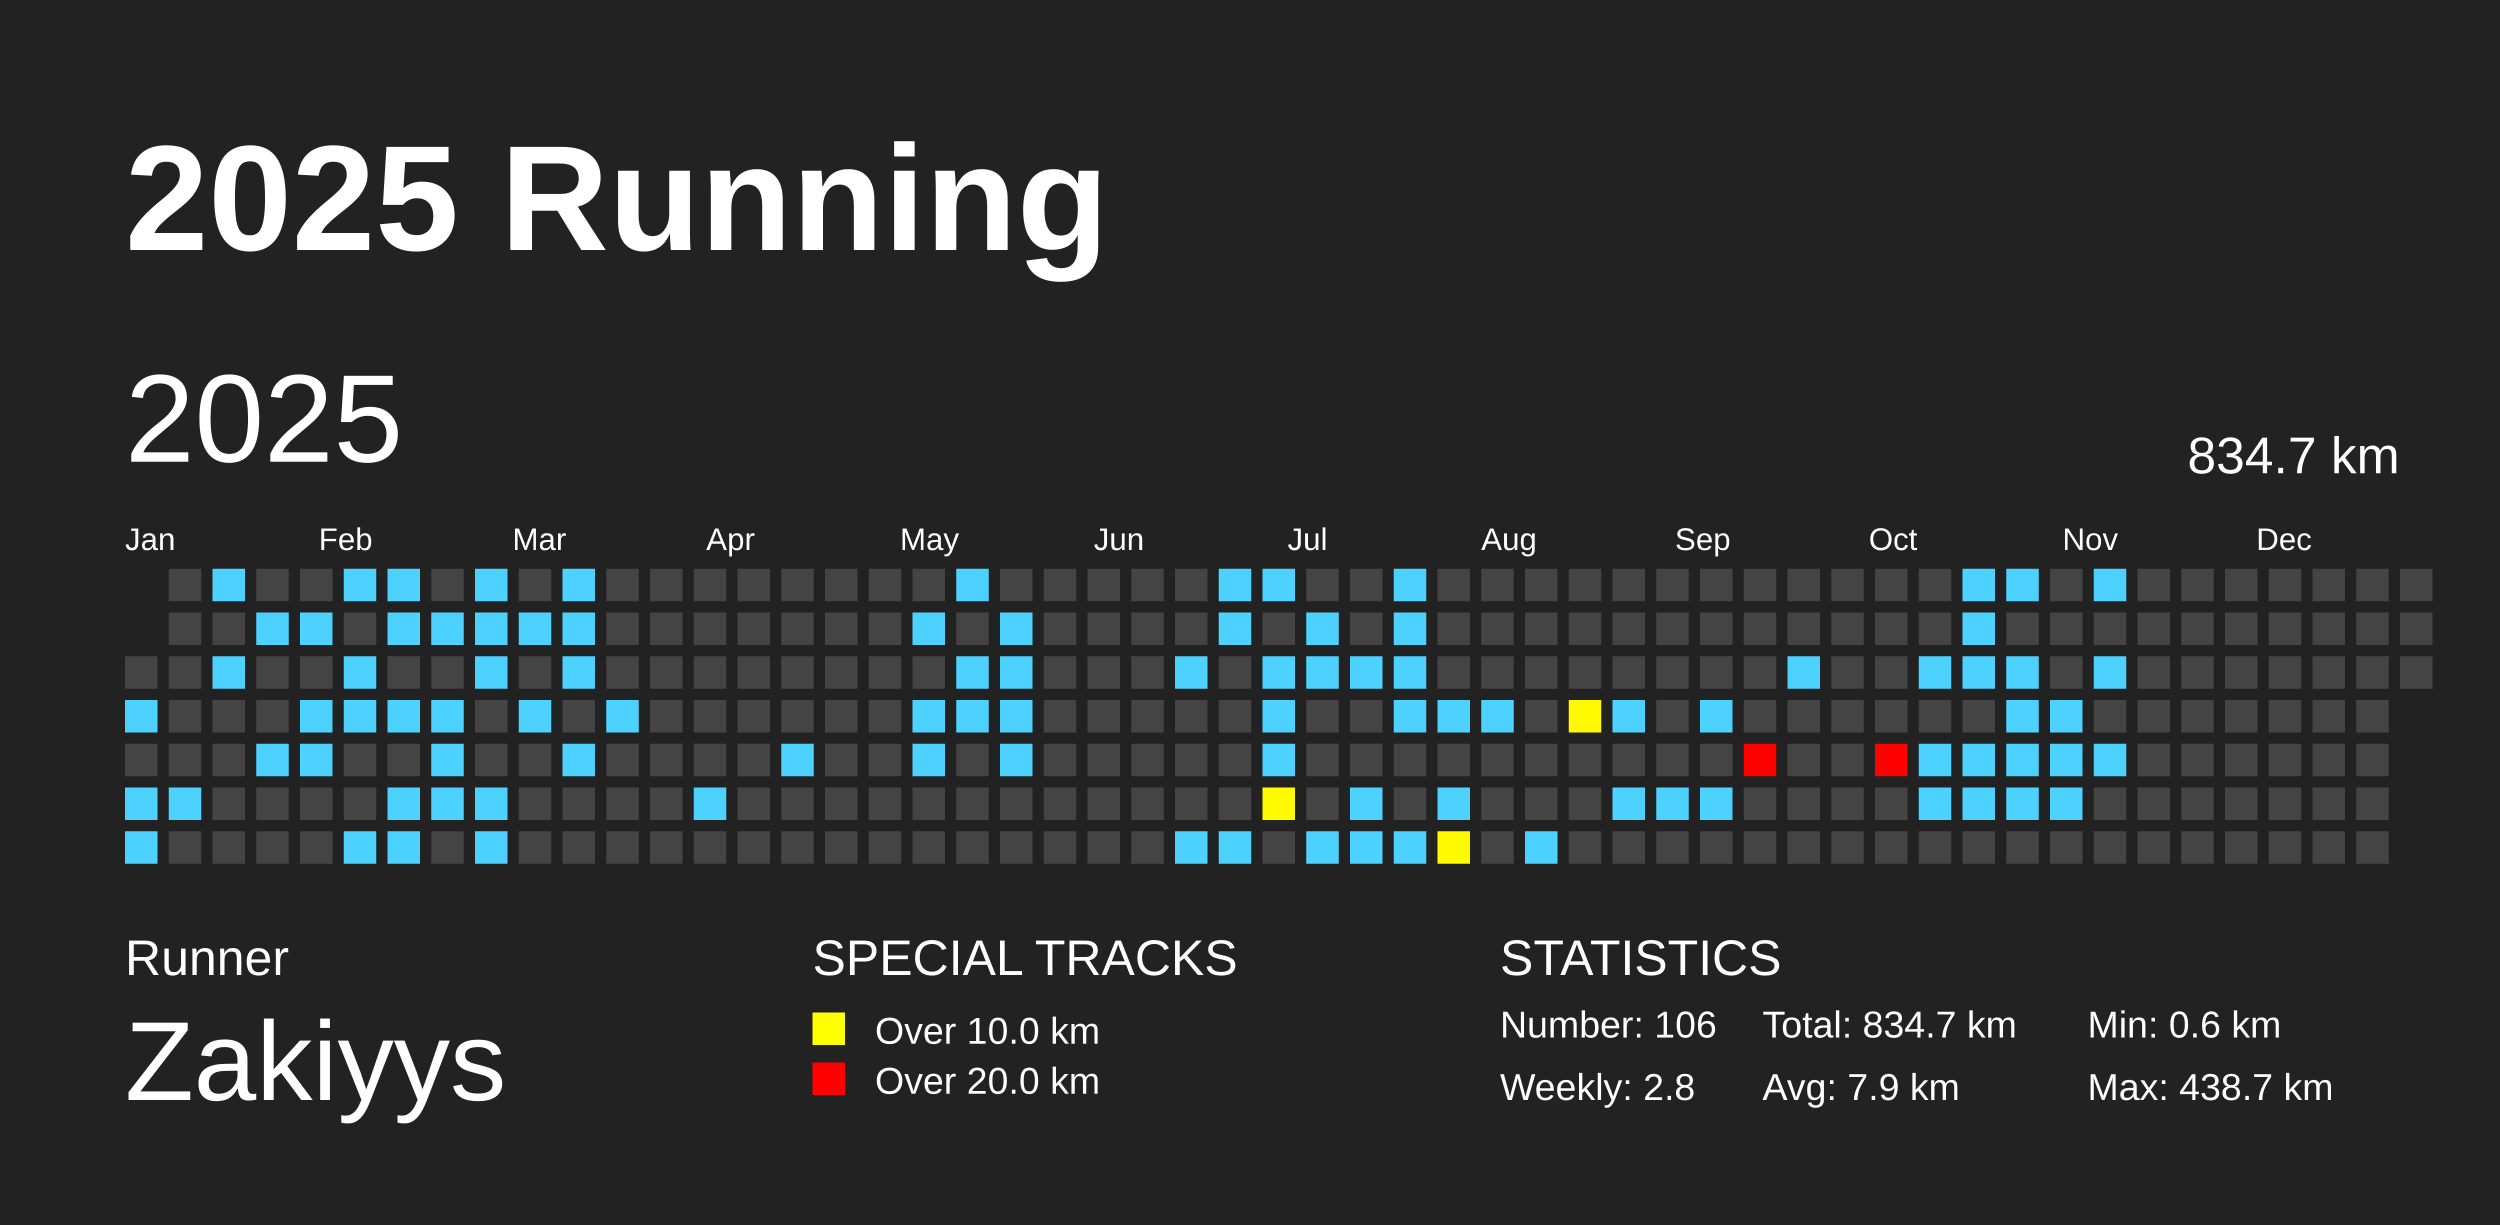
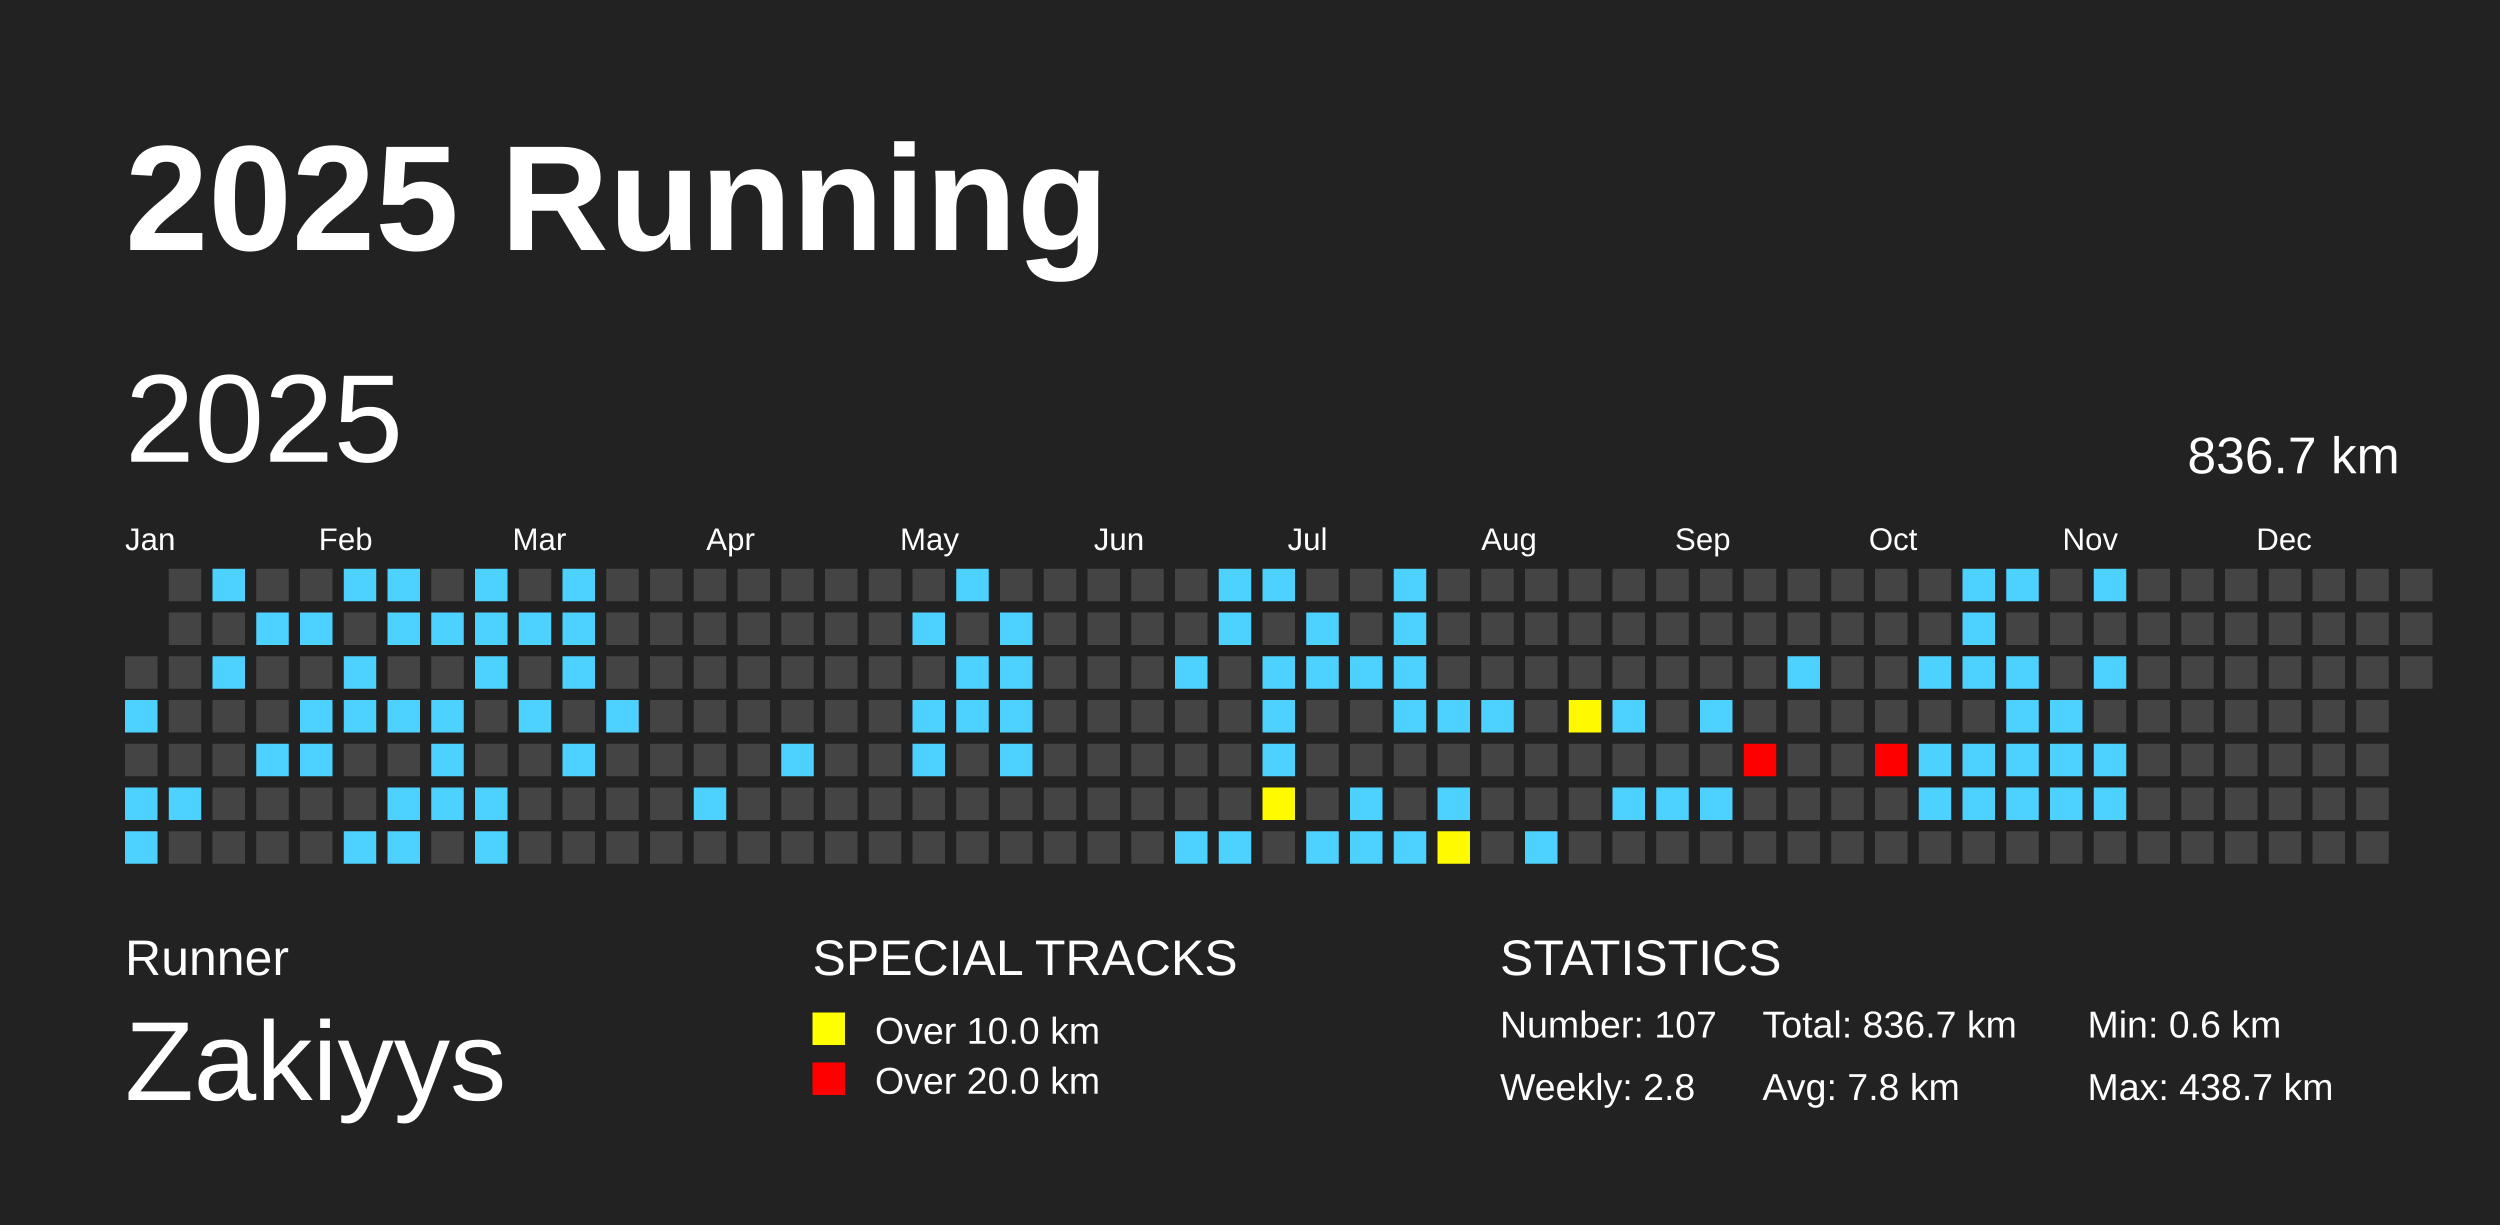
<svg xmlns="http://www.w3.org/2000/svg" baseProfile="full" height="98mm" version="1.1" viewBox="0,0,200,98" width="200mm">
  <defs />
  <rect fill="#222222" height="98" width="200" x="0" y="0" />
  <text fill="#FFFFFF" style="font-size:12px; font-family:Arial; font-weight:bold;" x="10" y="20">2025 Running</text>
  <text fill="#FFFFFF" style="font-size:4px; font-family:Arial" x="10" y="78">Runner</text>
  <text fill="#FFFFFF" style="font-size:9px; font-family:Arial" x="10" y="88">Zakiyys</text>
  <text fill="#FFFFFF" style="font-size:4px; font-family:Arial" x="65" y="78">SPECIAL TRACKS</text>
  <rect fill="yellow" height="2.6" width="2.6" x="65" y="81" />
  <text fill="#FFFFFF" style="font-size:3px; font-family:Arial" x="70" y="83.5">Over 10.0 km</text>
  <rect fill="red" height="2.6" width="2.6" x="65" y="85" />
  <text fill="#FFFFFF" style="font-size:3px; font-family:Arial" x="70" y="87.5">Over 20.0 km</text>
  <text fill="#FFFFFF" style="font-size:4px; font-family:Arial" x="120" y="78">STATISTICS</text>
-   <text fill="#FFFFFF" style="font-size:3px; font-family:Arial" x="120" y="83">Number: 106</text>
+   <text fill="#FFFFFF" style="font-size:3px; font-family:Arial" x="120" y="83">Number: 107</text>
  <text fill="#FFFFFF" style="font-size:3px; font-family:Arial" x="120" y="88">Weekly: 2.8</text>
-   <text fill="#FFFFFF" style="font-size:3px; font-family:Arial" x="141" y="83">Total: 834.7 km</text>
-   <text fill="#FFFFFF" style="font-size:3px; font-family:Arial" x="141" y="88">Avg: 7.9 km</text>
+   <text fill="#FFFFFF" style="font-size:3px; font-family:Arial" x="141" y="83">Total: 836.7 km</text>
+   <text fill="#FFFFFF" style="font-size:3px; font-family:Arial" x="141" y="88">Avg: 7.8 km</text>
  <text fill="#FFFFFF" style="font-size:3px; font-family:Arial" x="167" y="83">Min: 0.6 km</text>
  <text fill="#FFFFFF" style="font-size:3px; font-family:Arial" x="167" y="88">Max: 438.7 km</text>
  <text dominant-baseline="hanging" fill="#FFFFFF" style="font-size:10.0px; font-family:Arial;" x="10" y="30">2025</text>
-   <text dominant-baseline="hanging" fill="#FFFFFF" style="font-size:4.125px; font-family:Arial;" x="175" y="35">834.7 km</text>
+   <text dominant-baseline="hanging" fill="#FFFFFF" style="font-size:4.125px; font-family:Arial;" x="175" y="35">836.7 km</text>
  <text fill="#FFFFFF" style="font-size:2.5px; font-family:Arial" x="10.0" y="44">Jan</text>
  <text fill="#FFFFFF" style="font-size:2.5px; font-family:Arial" x="25.5" y="44">Feb</text>
  <text fill="#FFFFFF" style="font-size:2.5px; font-family:Arial" x="41.0" y="44">Mar</text>
  <text fill="#FFFFFF" style="font-size:2.5px; font-family:Arial" x="56.5" y="44">Apr</text>
  <text fill="#FFFFFF" style="font-size:2.5px; font-family:Arial" x="72.0" y="44">May</text>
  <text fill="#FFFFFF" style="font-size:2.5px; font-family:Arial" x="87.5" y="44">Jun</text>
  <text fill="#FFFFFF" style="font-size:2.5px; font-family:Arial" x="103.0" y="44">Jul</text>
  <text fill="#FFFFFF" style="font-size:2.5px; font-family:Arial" x="118.5" y="44">Aug</text>
  <text fill="#FFFFFF" style="font-size:2.5px; font-family:Arial" x="134.0" y="44">Sep</text>
  <text fill="#FFFFFF" style="font-size:2.5px; font-family:Arial" x="149.5" y="44">Oct</text>
  <text fill="#FFFFFF" style="font-size:2.5px; font-family:Arial" x="165.0" y="44">Nov</text>
  <text fill="#FFFFFF" style="font-size:2.5px; font-family:Arial" x="180.5" y="44">Dec</text>
  <rect fill="#444444" height="2.6" width="2.6" x="10.0" y="52.5" />
  <rect fill="#4dd2ff" height="2.6" width="2.6" x="10.0" y="56.0" />
  <rect fill="#444444" height="2.6" width="2.6" x="10.0" y="59.5" />
  <rect fill="#4dd2ff" height="2.6" width="2.6" x="10.0" y="63.0" />
  <rect fill="#4dd2ff" height="2.6" width="2.6" x="10.0" y="66.5" />
  <rect fill="#444444" height="2.6" width="2.6" x="13.5" y="45.5" />
  <rect fill="#444444" height="2.6" width="2.6" x="13.5" y="49.0" />
  <rect fill="#444444" height="2.6" width="2.6" x="13.5" y="52.5" />
  <rect fill="#444444" height="2.6" width="2.6" x="13.5" y="56.0" />
  <rect fill="#444444" height="2.6" width="2.6" x="13.5" y="59.5" />
  <rect fill="#4dd2ff" height="2.6" width="2.6" x="13.5" y="63.0" />
  <rect fill="#444444" height="2.6" width="2.6" x="13.5" y="66.5" />
  <rect fill="#4dd2ff" height="2.6" width="2.6" x="17.0" y="45.5" />
  <rect fill="#444444" height="2.6" width="2.6" x="17.0" y="49.0" />
  <rect fill="#4dd2ff" height="2.6" width="2.6" x="17.0" y="52.5" />
  <rect fill="#444444" height="2.6" width="2.6" x="17.0" y="56.0" />
  <rect fill="#444444" height="2.6" width="2.6" x="17.0" y="59.5" />
  <rect fill="#444444" height="2.6" width="2.6" x="17.0" y="63.0" />
  <rect fill="#444444" height="2.6" width="2.6" x="17.0" y="66.5" />
  <rect fill="#444444" height="2.6" width="2.6" x="20.5" y="45.5" />
  <rect fill="#4dd2ff" height="2.6" width="2.6" x="20.5" y="49.0" />
  <rect fill="#444444" height="2.6" width="2.6" x="20.5" y="52.5" />
  <rect fill="#444444" height="2.6" width="2.6" x="20.5" y="56.0" />
  <rect fill="#4dd2ff" height="2.6" width="2.6" x="20.5" y="59.5" />
  <rect fill="#444444" height="2.6" width="2.6" x="20.5" y="63.0" />
  <rect fill="#444444" height="2.6" width="2.6" x="20.5" y="66.5" />
  <rect fill="#444444" height="2.6" width="2.6" x="24.0" y="45.5" />
  <rect fill="#4dd2ff" height="2.6" width="2.6" x="24.0" y="49.0" />
  <rect fill="#444444" height="2.6" width="2.6" x="24.0" y="52.5" />
  <rect fill="#4dd2ff" height="2.6" width="2.6" x="24.0" y="56.0" />
  <rect fill="#4dd2ff" height="2.6" width="2.6" x="24.0" y="59.5" />
  <rect fill="#444444" height="2.6" width="2.6" x="24.0" y="63.0" />
  <rect fill="#444444" height="2.6" width="2.6" x="24.0" y="66.5" />
  <rect fill="#4dd2ff" height="2.6" width="2.6" x="27.5" y="45.5" />
  <rect fill="#444444" height="2.6" width="2.6" x="27.5" y="49.0" />
  <rect fill="#4dd2ff" height="2.6" width="2.6" x="27.5" y="52.5" />
  <rect fill="#4dd2ff" height="2.6" width="2.6" x="27.5" y="56.0" />
  <rect fill="#444444" height="2.6" width="2.6" x="27.5" y="59.5" />
  <rect fill="#444444" height="2.6" width="2.6" x="27.5" y="63.0" />
  <rect fill="#4dd2ff" height="2.6" width="2.6" x="27.5" y="66.5" />
  <rect fill="#4dd2ff" height="2.6" width="2.6" x="31.0" y="45.5" />
  <rect fill="#4dd2ff" height="2.6" width="2.6" x="31.0" y="49.0" />
  <rect fill="#444444" height="2.6" width="2.6" x="31.0" y="52.5" />
  <rect fill="#4dd2ff" height="2.6" width="2.6" x="31.0" y="56.0" />
  <rect fill="#444444" height="2.6" width="2.6" x="31.0" y="59.5" />
  <rect fill="#4dd2ff" height="2.6" width="2.6" x="31.0" y="63.0" />
  <rect fill="#4dd2ff" height="2.6" width="2.6" x="31.0" y="66.5" />
  <rect fill="#444444" height="2.6" width="2.6" x="34.5" y="45.5" />
  <rect fill="#4dd2ff" height="2.6" width="2.6" x="34.5" y="49.0" />
  <rect fill="#444444" height="2.6" width="2.6" x="34.5" y="52.5" />
  <rect fill="#4dd2ff" height="2.6" width="2.6" x="34.5" y="56.0" />
  <rect fill="#4dd2ff" height="2.6" width="2.6" x="34.5" y="59.5" />
  <rect fill="#4dd2ff" height="2.6" width="2.6" x="34.5" y="63.0" />
  <rect fill="#444444" height="2.6" width="2.6" x="34.5" y="66.5" />
  <rect fill="#4dd2ff" height="2.6" width="2.6" x="38.0" y="45.5" />
  <rect fill="#4dd2ff" height="2.6" width="2.6" x="38.0" y="49.0" />
  <rect fill="#4dd2ff" height="2.6" width="2.6" x="38.0" y="52.5" />
  <rect fill="#444444" height="2.6" width="2.6" x="38.0" y="56.0" />
  <rect fill="#444444" height="2.6" width="2.6" x="38.0" y="59.5" />
  <rect fill="#4dd2ff" height="2.6" width="2.6" x="38.0" y="63.0" />
  <rect fill="#4dd2ff" height="2.6" width="2.6" x="38.0" y="66.5" />
  <rect fill="#444444" height="2.6" width="2.6" x="41.5" y="45.5" />
  <rect fill="#4dd2ff" height="2.6" width="2.6" x="41.5" y="49.0" />
  <rect fill="#444444" height="2.6" width="2.6" x="41.5" y="52.5" />
  <rect fill="#4dd2ff" height="2.6" width="2.6" x="41.5" y="56.0" />
  <rect fill="#444444" height="2.6" width="2.6" x="41.5" y="59.5" />
  <rect fill="#444444" height="2.6" width="2.6" x="41.5" y="63.0" />
  <rect fill="#444444" height="2.6" width="2.6" x="41.5" y="66.5" />
  <rect fill="#4dd2ff" height="2.6" width="2.6" x="45.0" y="45.5" />
  <rect fill="#4dd2ff" height="2.6" width="2.6" x="45.0" y="49.0" />
  <rect fill="#4dd2ff" height="2.6" width="2.6" x="45.0" y="52.5" />
  <rect fill="#444444" height="2.6" width="2.6" x="45.0" y="56.0" />
  <rect fill="#4dd2ff" height="2.6" width="2.6" x="45.0" y="59.5" />
  <rect fill="#444444" height="2.6" width="2.6" x="45.0" y="63.0" />
  <rect fill="#444444" height="2.6" width="2.6" x="45.0" y="66.5" />
  <rect fill="#444444" height="2.6" width="2.6" x="48.5" y="45.5" />
  <rect fill="#444444" height="2.6" width="2.6" x="48.5" y="49.0" />
  <rect fill="#444444" height="2.6" width="2.6" x="48.5" y="52.5" />
  <rect fill="#4dd2ff" height="2.6" width="2.6" x="48.5" y="56.0" />
  <rect fill="#444444" height="2.6" width="2.6" x="48.5" y="59.5" />
  <rect fill="#444444" height="2.6" width="2.6" x="48.5" y="63.0" />
  <rect fill="#444444" height="2.6" width="2.6" x="48.5" y="66.5" />
  <rect fill="#444444" height="2.6" width="2.6" x="52.0" y="45.5" />
  <rect fill="#444444" height="2.6" width="2.6" x="52.0" y="49.0" />
  <rect fill="#444444" height="2.6" width="2.6" x="52.0" y="52.5" />
  <rect fill="#444444" height="2.6" width="2.6" x="52.0" y="56.0" />
  <rect fill="#444444" height="2.6" width="2.6" x="52.0" y="59.5" />
  <rect fill="#444444" height="2.6" width="2.6" x="52.0" y="63.0" />
  <rect fill="#444444" height="2.6" width="2.6" x="52.0" y="66.5" />
  <rect fill="#444444" height="2.6" width="2.6" x="55.5" y="45.5" />
  <rect fill="#444444" height="2.6" width="2.6" x="55.5" y="49.0" />
  <rect fill="#444444" height="2.6" width="2.6" x="55.5" y="52.5" />
  <rect fill="#444444" height="2.6" width="2.6" x="55.5" y="56.0" />
  <rect fill="#444444" height="2.6" width="2.6" x="55.5" y="59.5" />
  <rect fill="#4dd2ff" height="2.6" width="2.6" x="55.5" y="63.0" />
  <rect fill="#444444" height="2.6" width="2.6" x="55.5" y="66.5" />
  <rect fill="#444444" height="2.6" width="2.6" x="59.0" y="45.5" />
  <rect fill="#444444" height="2.6" width="2.6" x="59.0" y="49.0" />
  <rect fill="#444444" height="2.6" width="2.6" x="59.0" y="52.5" />
  <rect fill="#444444" height="2.6" width="2.6" x="59.0" y="56.0" />
  <rect fill="#444444" height="2.6" width="2.6" x="59.0" y="59.5" />
  <rect fill="#444444" height="2.6" width="2.6" x="59.0" y="63.0" />
  <rect fill="#444444" height="2.6" width="2.6" x="59.0" y="66.5" />
  <rect fill="#444444" height="2.6" width="2.6" x="62.5" y="45.5" />
  <rect fill="#444444" height="2.6" width="2.6" x="62.5" y="49.0" />
  <rect fill="#444444" height="2.6" width="2.6" x="62.5" y="52.5" />
  <rect fill="#444444" height="2.6" width="2.6" x="62.5" y="56.0" />
  <rect fill="#4dd2ff" height="2.6" width="2.6" x="62.5" y="59.5" />
  <rect fill="#444444" height="2.6" width="2.6" x="62.5" y="63.0" />
  <rect fill="#444444" height="2.6" width="2.6" x="62.5" y="66.5" />
  <rect fill="#444444" height="2.6" width="2.6" x="66.0" y="45.5" />
  <rect fill="#444444" height="2.6" width="2.6" x="66.0" y="49.0" />
  <rect fill="#444444" height="2.6" width="2.6" x="66.0" y="52.5" />
  <rect fill="#444444" height="2.6" width="2.6" x="66.0" y="56.0" />
  <rect fill="#444444" height="2.6" width="2.6" x="66.0" y="59.5" />
  <rect fill="#444444" height="2.6" width="2.6" x="66.0" y="63.0" />
  <rect fill="#444444" height="2.6" width="2.6" x="66.0" y="66.5" />
  <rect fill="#444444" height="2.6" width="2.6" x="69.5" y="45.5" />
  <rect fill="#444444" height="2.6" width="2.6" x="69.5" y="49.0" />
  <rect fill="#444444" height="2.6" width="2.6" x="69.5" y="52.5" />
  <rect fill="#444444" height="2.6" width="2.6" x="69.5" y="56.0" />
  <rect fill="#444444" height="2.6" width="2.6" x="69.5" y="59.5" />
  <rect fill="#444444" height="2.6" width="2.6" x="69.5" y="63.0" />
  <rect fill="#444444" height="2.6" width="2.6" x="69.5" y="66.5" />
  <rect fill="#444444" height="2.6" width="2.6" x="73.0" y="45.5" />
  <rect fill="#4dd2ff" height="2.6" width="2.6" x="73.0" y="49.0" />
  <rect fill="#444444" height="2.6" width="2.6" x="73.0" y="52.5" />
  <rect fill="#4dd2ff" height="2.6" width="2.6" x="73.0" y="56.0" />
  <rect fill="#4dd2ff" height="2.6" width="2.6" x="73.0" y="59.5" />
  <rect fill="#444444" height="2.6" width="2.6" x="73.0" y="63.0" />
  <rect fill="#444444" height="2.6" width="2.6" x="73.0" y="66.5" />
  <rect fill="#4dd2ff" height="2.6" width="2.6" x="76.5" y="45.5" />
  <rect fill="#444444" height="2.6" width="2.6" x="76.5" y="49.0" />
  <rect fill="#4dd2ff" height="2.6" width="2.6" x="76.5" y="52.5" />
  <rect fill="#4dd2ff" height="2.6" width="2.6" x="76.5" y="56.0" />
  <rect fill="#444444" height="2.6" width="2.6" x="76.5" y="59.5" />
  <rect fill="#444444" height="2.6" width="2.6" x="76.5" y="63.0" />
  <rect fill="#444444" height="2.6" width="2.6" x="76.5" y="66.5" />
  <rect fill="#444444" height="2.6" width="2.6" x="80.0" y="45.5" />
  <rect fill="#4dd2ff" height="2.6" width="2.6" x="80.0" y="49.0" />
  <rect fill="#4dd2ff" height="2.6" width="2.6" x="80.0" y="52.5" />
  <rect fill="#4dd2ff" height="2.6" width="2.6" x="80.0" y="56.0" />
  <rect fill="#4dd2ff" height="2.6" width="2.6" x="80.0" y="59.5" />
  <rect fill="#444444" height="2.6" width="2.6" x="80.0" y="63.0" />
  <rect fill="#444444" height="2.6" width="2.6" x="80.0" y="66.5" />
  <rect fill="#444444" height="2.6" width="2.6" x="83.5" y="45.5" />
  <rect fill="#444444" height="2.6" width="2.6" x="83.5" y="49.0" />
  <rect fill="#444444" height="2.6" width="2.6" x="83.5" y="52.5" />
  <rect fill="#444444" height="2.6" width="2.6" x="83.5" y="56.0" />
  <rect fill="#444444" height="2.6" width="2.6" x="83.5" y="59.5" />
  <rect fill="#444444" height="2.6" width="2.6" x="83.5" y="63.0" />
  <rect fill="#444444" height="2.6" width="2.6" x="83.5" y="66.5" />
  <rect fill="#444444" height="2.6" width="2.6" x="87.0" y="45.5" />
  <rect fill="#444444" height="2.6" width="2.6" x="87.0" y="49.0" />
  <rect fill="#444444" height="2.6" width="2.6" x="87.0" y="52.5" />
  <rect fill="#444444" height="2.6" width="2.6" x="87.0" y="56.0" />
  <rect fill="#444444" height="2.6" width="2.6" x="87.0" y="59.5" />
  <rect fill="#444444" height="2.6" width="2.6" x="87.0" y="63.0" />
  <rect fill="#444444" height="2.6" width="2.6" x="87.0" y="66.5" />
  <rect fill="#444444" height="2.6" width="2.6" x="90.5" y="45.5" />
  <rect fill="#444444" height="2.6" width="2.6" x="90.5" y="49.0" />
  <rect fill="#444444" height="2.6" width="2.6" x="90.5" y="52.5" />
  <rect fill="#444444" height="2.6" width="2.6" x="90.5" y="56.0" />
  <rect fill="#444444" height="2.6" width="2.6" x="90.5" y="59.5" />
  <rect fill="#444444" height="2.6" width="2.6" x="90.5" y="63.0" />
  <rect fill="#444444" height="2.6" width="2.6" x="90.5" y="66.5" />
  <rect fill="#444444" height="2.6" width="2.6" x="94.0" y="45.5" />
  <rect fill="#444444" height="2.6" width="2.6" x="94.0" y="49.0" />
  <rect fill="#4dd2ff" height="2.6" width="2.6" x="94.0" y="52.5" />
  <rect fill="#444444" height="2.6" width="2.6" x="94.0" y="56.0" />
  <rect fill="#444444" height="2.6" width="2.6" x="94.0" y="59.5" />
  <rect fill="#444444" height="2.6" width="2.6" x="94.0" y="63.0" />
  <rect fill="#4dd2ff" height="2.6" width="2.6" x="94.0" y="66.5" />
  <rect fill="#4dd2ff" height="2.6" width="2.6" x="97.5" y="45.5" />
  <rect fill="#4dd2ff" height="2.6" width="2.6" x="97.5" y="49.0" />
  <rect fill="#444444" height="2.6" width="2.6" x="97.5" y="52.5" />
  <rect fill="#444444" height="2.6" width="2.6" x="97.5" y="56.0" />
  <rect fill="#444444" height="2.6" width="2.6" x="97.5" y="59.5" />
  <rect fill="#444444" height="2.6" width="2.6" x="97.5" y="63.0" />
  <rect fill="#4dd2ff" height="2.6" width="2.6" x="97.5" y="66.5" />
  <rect fill="#4dd2ff" height="2.6" width="2.6" x="101.0" y="45.5" />
  <rect fill="#444444" height="2.6" width="2.6" x="101.0" y="49.0" />
  <rect fill="#4dd2ff" height="2.6" width="2.6" x="101.0" y="52.5" />
  <rect fill="#4dd2ff" height="2.6" width="2.6" x="101.0" y="56.0" />
  <rect fill="#4dd2ff" height="2.6" width="2.6" x="101.0" y="59.5" />
  <rect fill="#fffa00" height="2.6" width="2.6" x="101.0" y="63.0" />
  <rect fill="#444444" height="2.6" width="2.6" x="101.0" y="66.5" />
  <rect fill="#444444" height="2.6" width="2.6" x="104.5" y="45.5" />
  <rect fill="#4dd2ff" height="2.6" width="2.6" x="104.5" y="49.0" />
  <rect fill="#4dd2ff" height="2.6" width="2.6" x="104.5" y="52.5" />
  <rect fill="#444444" height="2.6" width="2.6" x="104.5" y="56.0" />
  <rect fill="#444444" height="2.6" width="2.6" x="104.5" y="59.5" />
  <rect fill="#444444" height="2.6" width="2.6" x="104.5" y="63.0" />
  <rect fill="#4dd2ff" height="2.6" width="2.6" x="104.5" y="66.5" />
  <rect fill="#444444" height="2.6" width="2.6" x="108.0" y="45.5" />
  <rect fill="#444444" height="2.6" width="2.6" x="108.0" y="49.0" />
  <rect fill="#4dd2ff" height="2.6" width="2.6" x="108.0" y="52.5" />
  <rect fill="#444444" height="2.6" width="2.6" x="108.0" y="56.0" />
  <rect fill="#444444" height="2.6" width="2.6" x="108.0" y="59.5" />
  <rect fill="#4dd2ff" height="2.6" width="2.6" x="108.0" y="63.0" />
  <rect fill="#4dd2ff" height="2.6" width="2.6" x="108.0" y="66.5" />
  <rect fill="#4dd2ff" height="2.6" width="2.6" x="111.5" y="45.5" />
  <rect fill="#4dd2ff" height="2.6" width="2.6" x="111.5" y="49.0" />
  <rect fill="#4dd2ff" height="2.6" width="2.6" x="111.5" y="52.5" />
  <rect fill="#4dd2ff" height="2.6" width="2.6" x="111.5" y="56.0" />
  <rect fill="#444444" height="2.6" width="2.6" x="111.5" y="59.5" />
  <rect fill="#444444" height="2.6" width="2.6" x="111.5" y="63.0" />
  <rect fill="#4dd2ff" height="2.6" width="2.6" x="111.5" y="66.5" />
  <rect fill="#444444" height="2.6" width="2.6" x="115.0" y="45.5" />
  <rect fill="#444444" height="2.6" width="2.6" x="115.0" y="49.0" />
  <rect fill="#444444" height="2.6" width="2.6" x="115.0" y="52.5" />
  <rect fill="#4dd2ff" height="2.6" width="2.6" x="115.0" y="56.0" />
  <rect fill="#444444" height="2.6" width="2.6" x="115.0" y="59.5" />
  <rect fill="#4dd2ff" height="2.6" width="2.6" x="115.0" y="63.0" />
  <rect fill="#fffa00" height="2.6" width="2.6" x="115.0" y="66.5" />
  <rect fill="#444444" height="2.6" width="2.6" x="118.5" y="45.5" />
  <rect fill="#444444" height="2.6" width="2.6" x="118.5" y="49.0" />
  <rect fill="#444444" height="2.6" width="2.6" x="118.5" y="52.5" />
  <rect fill="#4dd2ff" height="2.6" width="2.6" x="118.5" y="56.0" />
  <rect fill="#444444" height="2.6" width="2.6" x="118.5" y="59.5" />
  <rect fill="#444444" height="2.6" width="2.6" x="118.5" y="63.0" />
  <rect fill="#444444" height="2.6" width="2.6" x="118.5" y="66.5" />
  <rect fill="#444444" height="2.6" width="2.6" x="122.0" y="45.5" />
  <rect fill="#444444" height="2.6" width="2.6" x="122.0" y="49.0" />
  <rect fill="#444444" height="2.6" width="2.6" x="122.0" y="52.5" />
  <rect fill="#444444" height="2.6" width="2.6" x="122.0" y="56.0" />
  <rect fill="#444444" height="2.6" width="2.6" x="122.0" y="59.5" />
  <rect fill="#444444" height="2.6" width="2.6" x="122.0" y="63.0" />
  <rect fill="#4dd2ff" height="2.6" width="2.6" x="122.0" y="66.5" />
  <rect fill="#444444" height="2.6" width="2.6" x="125.5" y="45.5" />
  <rect fill="#444444" height="2.6" width="2.6" x="125.5" y="49.0" />
  <rect fill="#444444" height="2.6" width="2.6" x="125.5" y="52.5" />
  <rect fill="#fff900" height="2.6" width="2.6" x="125.5" y="56.0" />
  <rect fill="#444444" height="2.6" width="2.6" x="125.5" y="59.5" />
  <rect fill="#444444" height="2.6" width="2.6" x="125.5" y="63.0" />
  <rect fill="#444444" height="2.6" width="2.6" x="125.5" y="66.5" />
  <rect fill="#444444" height="2.6" width="2.6" x="129.0" y="45.5" />
  <rect fill="#444444" height="2.6" width="2.6" x="129.0" y="49.0" />
  <rect fill="#444444" height="2.6" width="2.6" x="129.0" y="52.5" />
  <rect fill="#4dd2ff" height="2.6" width="2.6" x="129.0" y="56.0" />
  <rect fill="#444444" height="2.6" width="2.6" x="129.0" y="59.5" />
  <rect fill="#4dd2ff" height="2.6" width="2.6" x="129.0" y="63.0" />
  <rect fill="#444444" height="2.6" width="2.6" x="129.0" y="66.5" />
  <rect fill="#444444" height="2.6" width="2.6" x="132.5" y="45.5" />
  <rect fill="#444444" height="2.6" width="2.6" x="132.5" y="49.0" />
  <rect fill="#444444" height="2.6" width="2.6" x="132.5" y="52.5" />
  <rect fill="#444444" height="2.6" width="2.6" x="132.5" y="56.0" />
  <rect fill="#444444" height="2.6" width="2.6" x="132.5" y="59.5" />
  <rect fill="#4dd2ff" height="2.6" width="2.6" x="132.5" y="63.0" />
  <rect fill="#444444" height="2.6" width="2.6" x="132.5" y="66.5" />
  <rect fill="#444444" height="2.6" width="2.6" x="136.0" y="45.5" />
  <rect fill="#444444" height="2.6" width="2.6" x="136.0" y="49.0" />
  <rect fill="#444444" height="2.6" width="2.6" x="136.0" y="52.5" />
  <rect fill="#4dd2ff" height="2.6" width="2.6" x="136.0" y="56.0" />
  <rect fill="#444444" height="2.6" width="2.6" x="136.0" y="59.5" />
  <rect fill="#4dd2ff" height="2.6" width="2.6" x="136.0" y="63.0" />
  <rect fill="#444444" height="2.6" width="2.6" x="136.0" y="66.5" />
  <rect fill="#444444" height="2.6" width="2.6" x="139.5" y="45.5" />
  <rect fill="#444444" height="2.6" width="2.6" x="139.5" y="49.0" />
  <rect fill="#444444" height="2.6" width="2.6" x="139.5" y="52.5" />
  <rect fill="#444444" height="2.6" width="2.6" x="139.5" y="56.0" />
  <rect fill="red" height="2.6" width="2.6" x="139.5" y="59.5" />
  <rect fill="#444444" height="2.6" width="2.6" x="139.5" y="63.0" />
  <rect fill="#444444" height="2.6" width="2.6" x="139.5" y="66.5" />
  <rect fill="#444444" height="2.6" width="2.6" x="143.0" y="45.5" />
  <rect fill="#444444" height="2.6" width="2.6" x="143.0" y="49.0" />
  <rect fill="#4dd2ff" height="2.6" width="2.6" x="143.0" y="52.5" />
  <rect fill="#444444" height="2.6" width="2.6" x="143.0" y="56.0" />
  <rect fill="#444444" height="2.6" width="2.6" x="143.0" y="59.5" />
  <rect fill="#444444" height="2.6" width="2.6" x="143.0" y="63.0" />
  <rect fill="#444444" height="2.6" width="2.6" x="143.0" y="66.5" />
  <rect fill="#444444" height="2.6" width="2.6" x="146.5" y="45.5" />
  <rect fill="#444444" height="2.6" width="2.6" x="146.5" y="49.0" />
  <rect fill="#444444" height="2.6" width="2.6" x="146.5" y="52.5" />
  <rect fill="#444444" height="2.6" width="2.6" x="146.5" y="56.0" />
  <rect fill="#444444" height="2.6" width="2.6" x="146.5" y="59.5" />
  <rect fill="#444444" height="2.6" width="2.6" x="146.5" y="63.0" />
  <rect fill="#444444" height="2.6" width="2.6" x="146.5" y="66.5" />
  <rect fill="#444444" height="2.6" width="2.6" x="150.0" y="45.5" />
  <rect fill="#444444" height="2.6" width="2.6" x="150.0" y="49.0" />
  <rect fill="#444444" height="2.6" width="2.6" x="150.0" y="52.5" />
  <rect fill="#444444" height="2.6" width="2.6" x="150.0" y="56.0" />
  <rect fill="red" height="2.6" width="2.6" x="150.0" y="59.5" />
  <rect fill="#444444" height="2.6" width="2.6" x="150.0" y="63.0" />
  <rect fill="#444444" height="2.6" width="2.6" x="150.0" y="66.5" />
  <rect fill="#444444" height="2.6" width="2.6" x="153.5" y="45.5" />
  <rect fill="#444444" height="2.6" width="2.6" x="153.5" y="49.0" />
  <rect fill="#4dd2ff" height="2.6" width="2.6" x="153.5" y="52.5" />
  <rect fill="#444444" height="2.6" width="2.6" x="153.5" y="56.0" />
  <rect fill="#4dd2ff" height="2.6" width="2.6" x="153.5" y="59.5" />
  <rect fill="#4dd2ff" height="2.6" width="2.6" x="153.5" y="63.0" />
  <rect fill="#444444" height="2.6" width="2.6" x="153.5" y="66.5" />
  <rect fill="#4dd2ff" height="2.6" width="2.6" x="157.0" y="45.5" />
  <rect fill="#4dd2ff" height="2.6" width="2.6" x="157.0" y="49.0" />
  <rect fill="#4dd2ff" height="2.6" width="2.6" x="157.0" y="52.5" />
  <rect fill="#444444" height="2.6" width="2.6" x="157.0" y="56.0" />
  <rect fill="#4dd2ff" height="2.6" width="2.6" x="157.0" y="59.5" />
  <rect fill="#4dd2ff" height="2.6" width="2.6" x="157.0" y="63.0" />
  <rect fill="#444444" height="2.6" width="2.6" x="157.0" y="66.5" />
  <rect fill="#4dd2ff" height="2.6" width="2.6" x="160.5" y="45.5" />
  <rect fill="#444444" height="2.6" width="2.6" x="160.5" y="49.0" />
  <rect fill="#4dd2ff" height="2.6" width="2.6" x="160.5" y="52.5" />
  <rect fill="#4dd2ff" height="2.6" width="2.6" x="160.5" y="56.0" />
  <rect fill="#4dd2ff" height="2.6" width="2.6" x="160.5" y="59.5" />
  <rect fill="#4dd2ff" height="2.6" width="2.6" x="160.5" y="63.0" />
  <rect fill="#444444" height="2.6" width="2.6" x="160.5" y="66.5" />
  <rect fill="#444444" height="2.6" width="2.6" x="164.0" y="45.5" />
  <rect fill="#444444" height="2.6" width="2.6" x="164.0" y="49.0" />
  <rect fill="#444444" height="2.6" width="2.6" x="164.0" y="52.5" />
  <rect fill="#4dd2ff" height="2.6" width="2.6" x="164.0" y="56.0" />
  <rect fill="#4dd2ff" height="2.6" width="2.6" x="164.0" y="59.5" />
  <rect fill="#4dd2ff" height="2.6" width="2.6" x="164.0" y="63.0" />
  <rect fill="#444444" height="2.6" width="2.6" x="164.0" y="66.5" />
  <rect fill="#4dd2ff" height="2.6" width="2.6" x="167.5" y="45.5" />
  <rect fill="#444444" height="2.6" width="2.6" x="167.5" y="49.0" />
  <rect fill="#4dd2ff" height="2.6" width="2.6" x="167.5" y="52.5" />
  <rect fill="#444444" height="2.6" width="2.6" x="167.5" y="56.0" />
  <rect fill="#4dd2ff" height="2.6" width="2.6" x="167.5" y="59.5" />
-   <rect fill="#444444" height="2.6" width="2.6" x="167.5" y="63.0" />
+   <rect fill="#4dd2ff" height="2.6" width="2.6" x="167.5" y="63.0" />
  <rect fill="#444444" height="2.6" width="2.6" x="167.5" y="66.5" />
  <rect fill="#444444" height="2.6" width="2.6" x="171.0" y="45.5" />
  <rect fill="#444444" height="2.6" width="2.6" x="171.0" y="49.0" />
  <rect fill="#444444" height="2.6" width="2.6" x="171.0" y="52.5" />
  <rect fill="#444444" height="2.6" width="2.6" x="171.0" y="56.0" />
  <rect fill="#444444" height="2.6" width="2.6" x="171.0" y="59.5" />
  <rect fill="#444444" height="2.6" width="2.6" x="171.0" y="63.0" />
  <rect fill="#444444" height="2.6" width="2.6" x="171.0" y="66.5" />
  <rect fill="#444444" height="2.6" width="2.6" x="174.5" y="45.5" />
  <rect fill="#444444" height="2.6" width="2.6" x="174.5" y="49.0" />
  <rect fill="#444444" height="2.6" width="2.6" x="174.5" y="52.5" />
  <rect fill="#444444" height="2.6" width="2.6" x="174.5" y="56.0" />
  <rect fill="#444444" height="2.6" width="2.6" x="174.5" y="59.5" />
  <rect fill="#444444" height="2.6" width="2.6" x="174.5" y="63.0" />
  <rect fill="#444444" height="2.6" width="2.6" x="174.5" y="66.5" />
  <rect fill="#444444" height="2.6" width="2.6" x="178.0" y="45.5" />
  <rect fill="#444444" height="2.6" width="2.6" x="178.0" y="49.0" />
  <rect fill="#444444" height="2.6" width="2.6" x="178.0" y="52.5" />
  <rect fill="#444444" height="2.6" width="2.6" x="178.0" y="56.0" />
  <rect fill="#444444" height="2.6" width="2.6" x="178.0" y="59.5" />
  <rect fill="#444444" height="2.6" width="2.6" x="178.0" y="63.0" />
  <rect fill="#444444" height="2.6" width="2.6" x="178.0" y="66.5" />
  <rect fill="#444444" height="2.6" width="2.6" x="181.5" y="45.5" />
  <rect fill="#444444" height="2.6" width="2.6" x="181.5" y="49.0" />
  <rect fill="#444444" height="2.6" width="2.6" x="181.5" y="52.5" />
  <rect fill="#444444" height="2.6" width="2.6" x="181.5" y="56.0" />
  <rect fill="#444444" height="2.6" width="2.6" x="181.5" y="59.5" />
  <rect fill="#444444" height="2.6" width="2.6" x="181.5" y="63.0" />
  <rect fill="#444444" height="2.6" width="2.6" x="181.5" y="66.5" />
  <rect fill="#444444" height="2.6" width="2.6" x="185.0" y="45.5" />
  <rect fill="#444444" height="2.6" width="2.6" x="185.0" y="49.0" />
  <rect fill="#444444" height="2.6" width="2.6" x="185.0" y="52.5" />
  <rect fill="#444444" height="2.6" width="2.6" x="185.0" y="56.0" />
  <rect fill="#444444" height="2.6" width="2.6" x="185.0" y="59.5" />
  <rect fill="#444444" height="2.6" width="2.6" x="185.0" y="63.0" />
  <rect fill="#444444" height="2.6" width="2.6" x="185.0" y="66.5" />
  <rect fill="#444444" height="2.6" width="2.6" x="188.5" y="45.5" />
  <rect fill="#444444" height="2.6" width="2.6" x="188.5" y="49.0" />
  <rect fill="#444444" height="2.6" width="2.6" x="188.5" y="52.5" />
  <rect fill="#444444" height="2.6" width="2.6" x="188.5" y="56.0" />
  <rect fill="#444444" height="2.6" width="2.6" x="188.5" y="59.5" />
  <rect fill="#444444" height="2.6" width="2.6" x="188.5" y="63.0" />
  <rect fill="#444444" height="2.6" width="2.6" x="188.5" y="66.5" />
  <rect fill="#444444" height="2.6" width="2.6" x="192.0" y="45.5" />
  <rect fill="#444444" height="2.6" width="2.6" x="192.0" y="49.0" />
  <rect fill="#444444" height="2.6" width="2.6" x="192.0" y="52.5" />
</svg>
